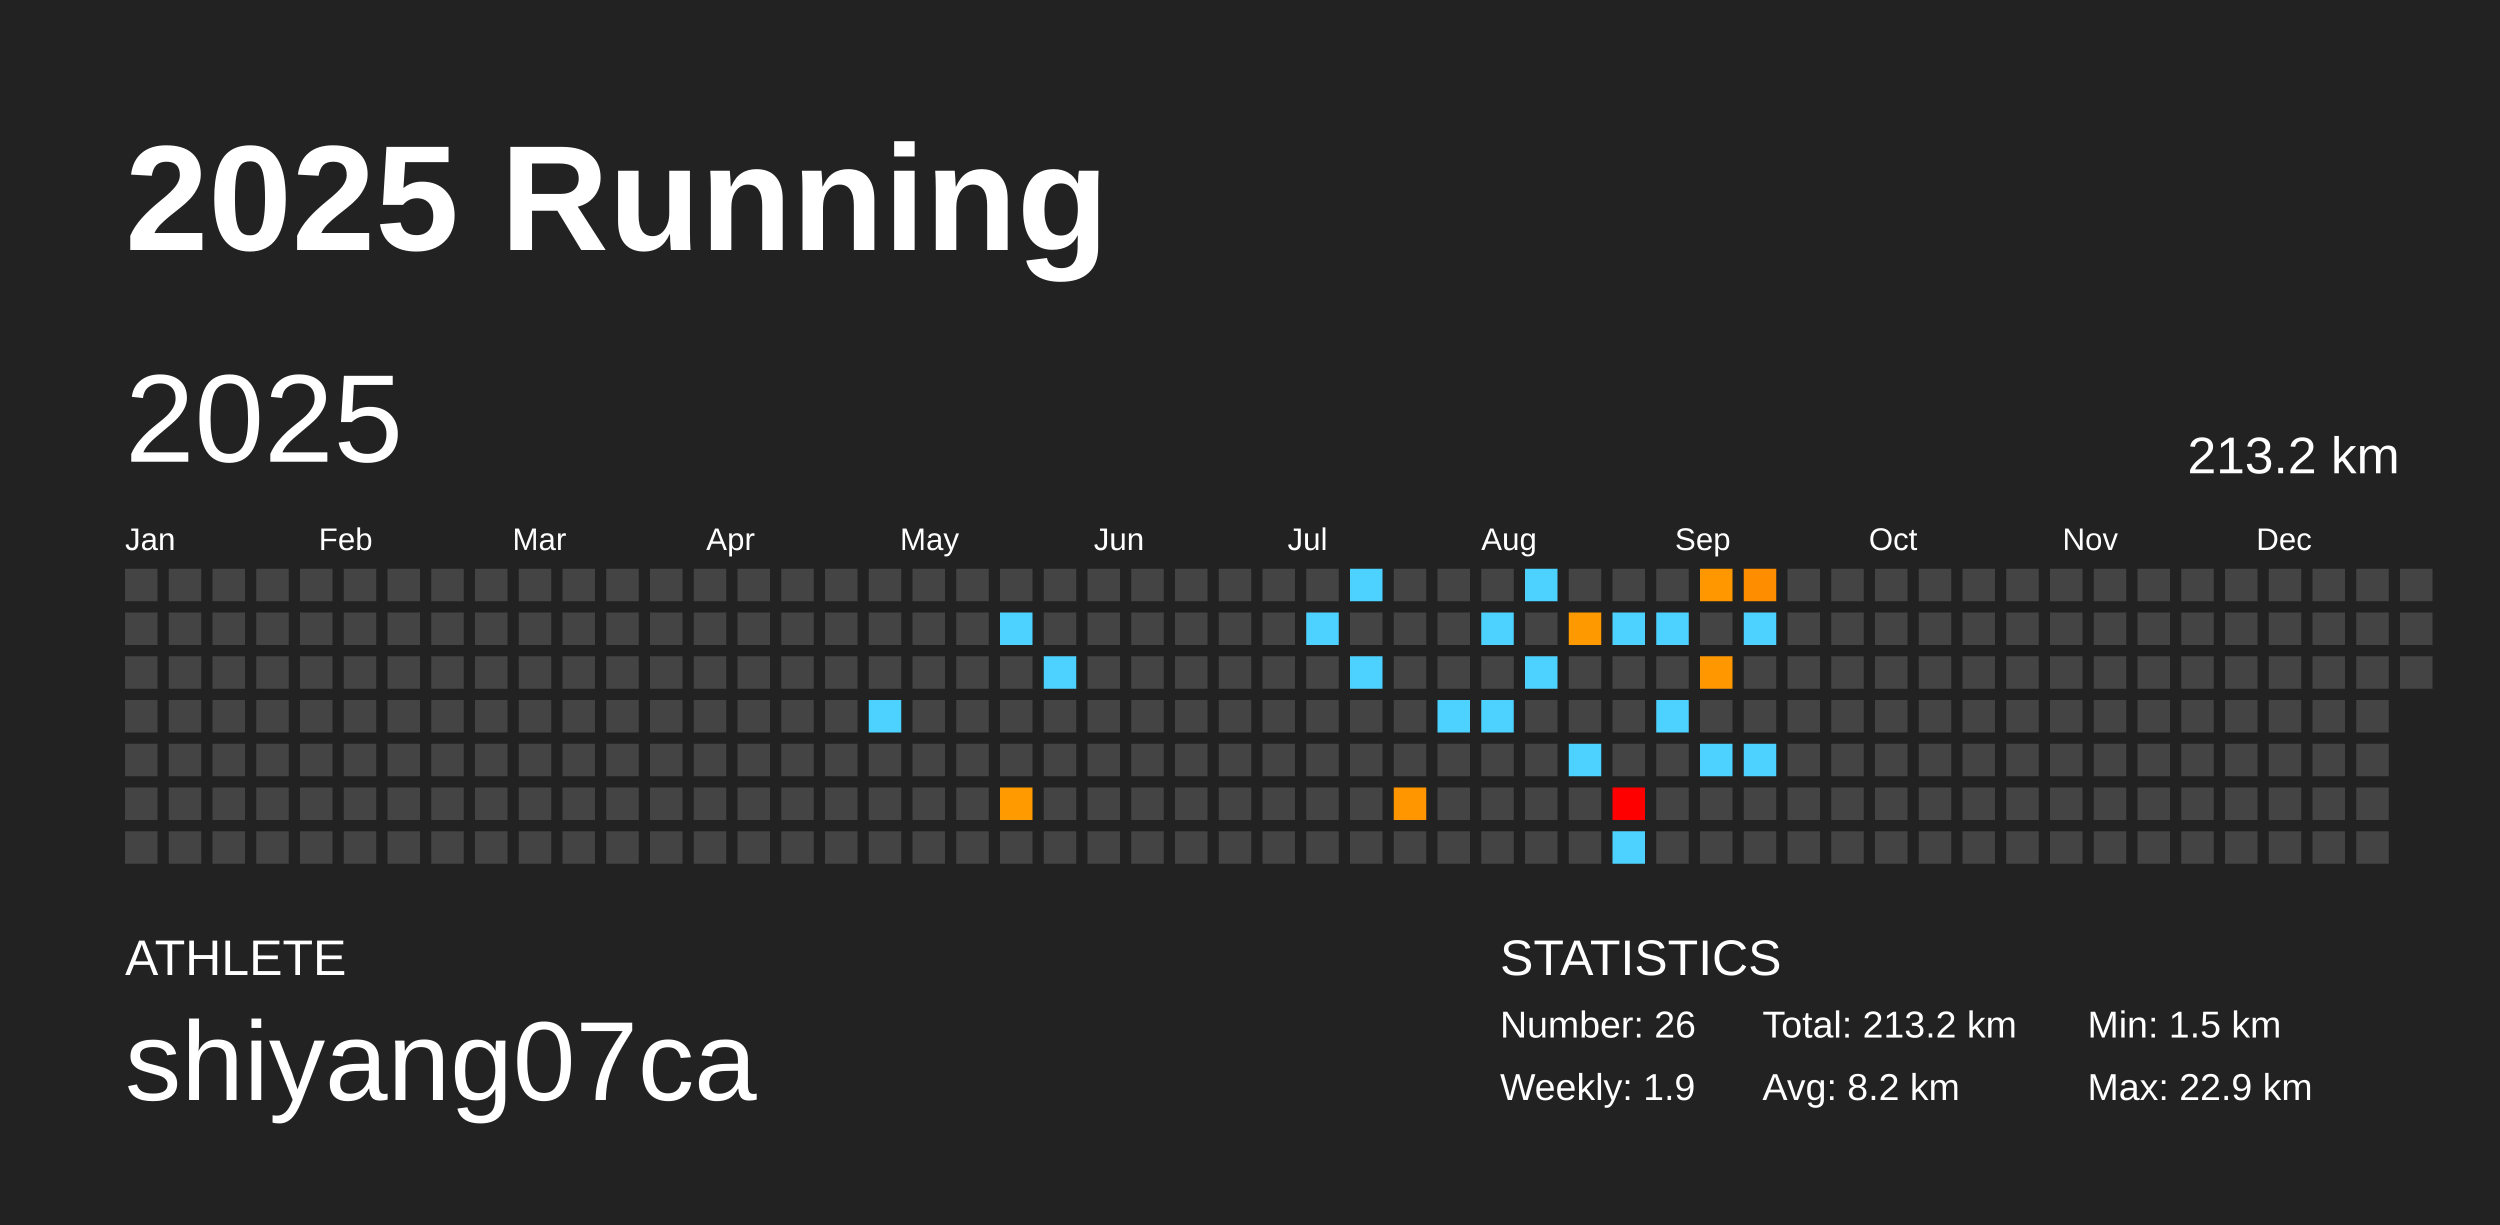
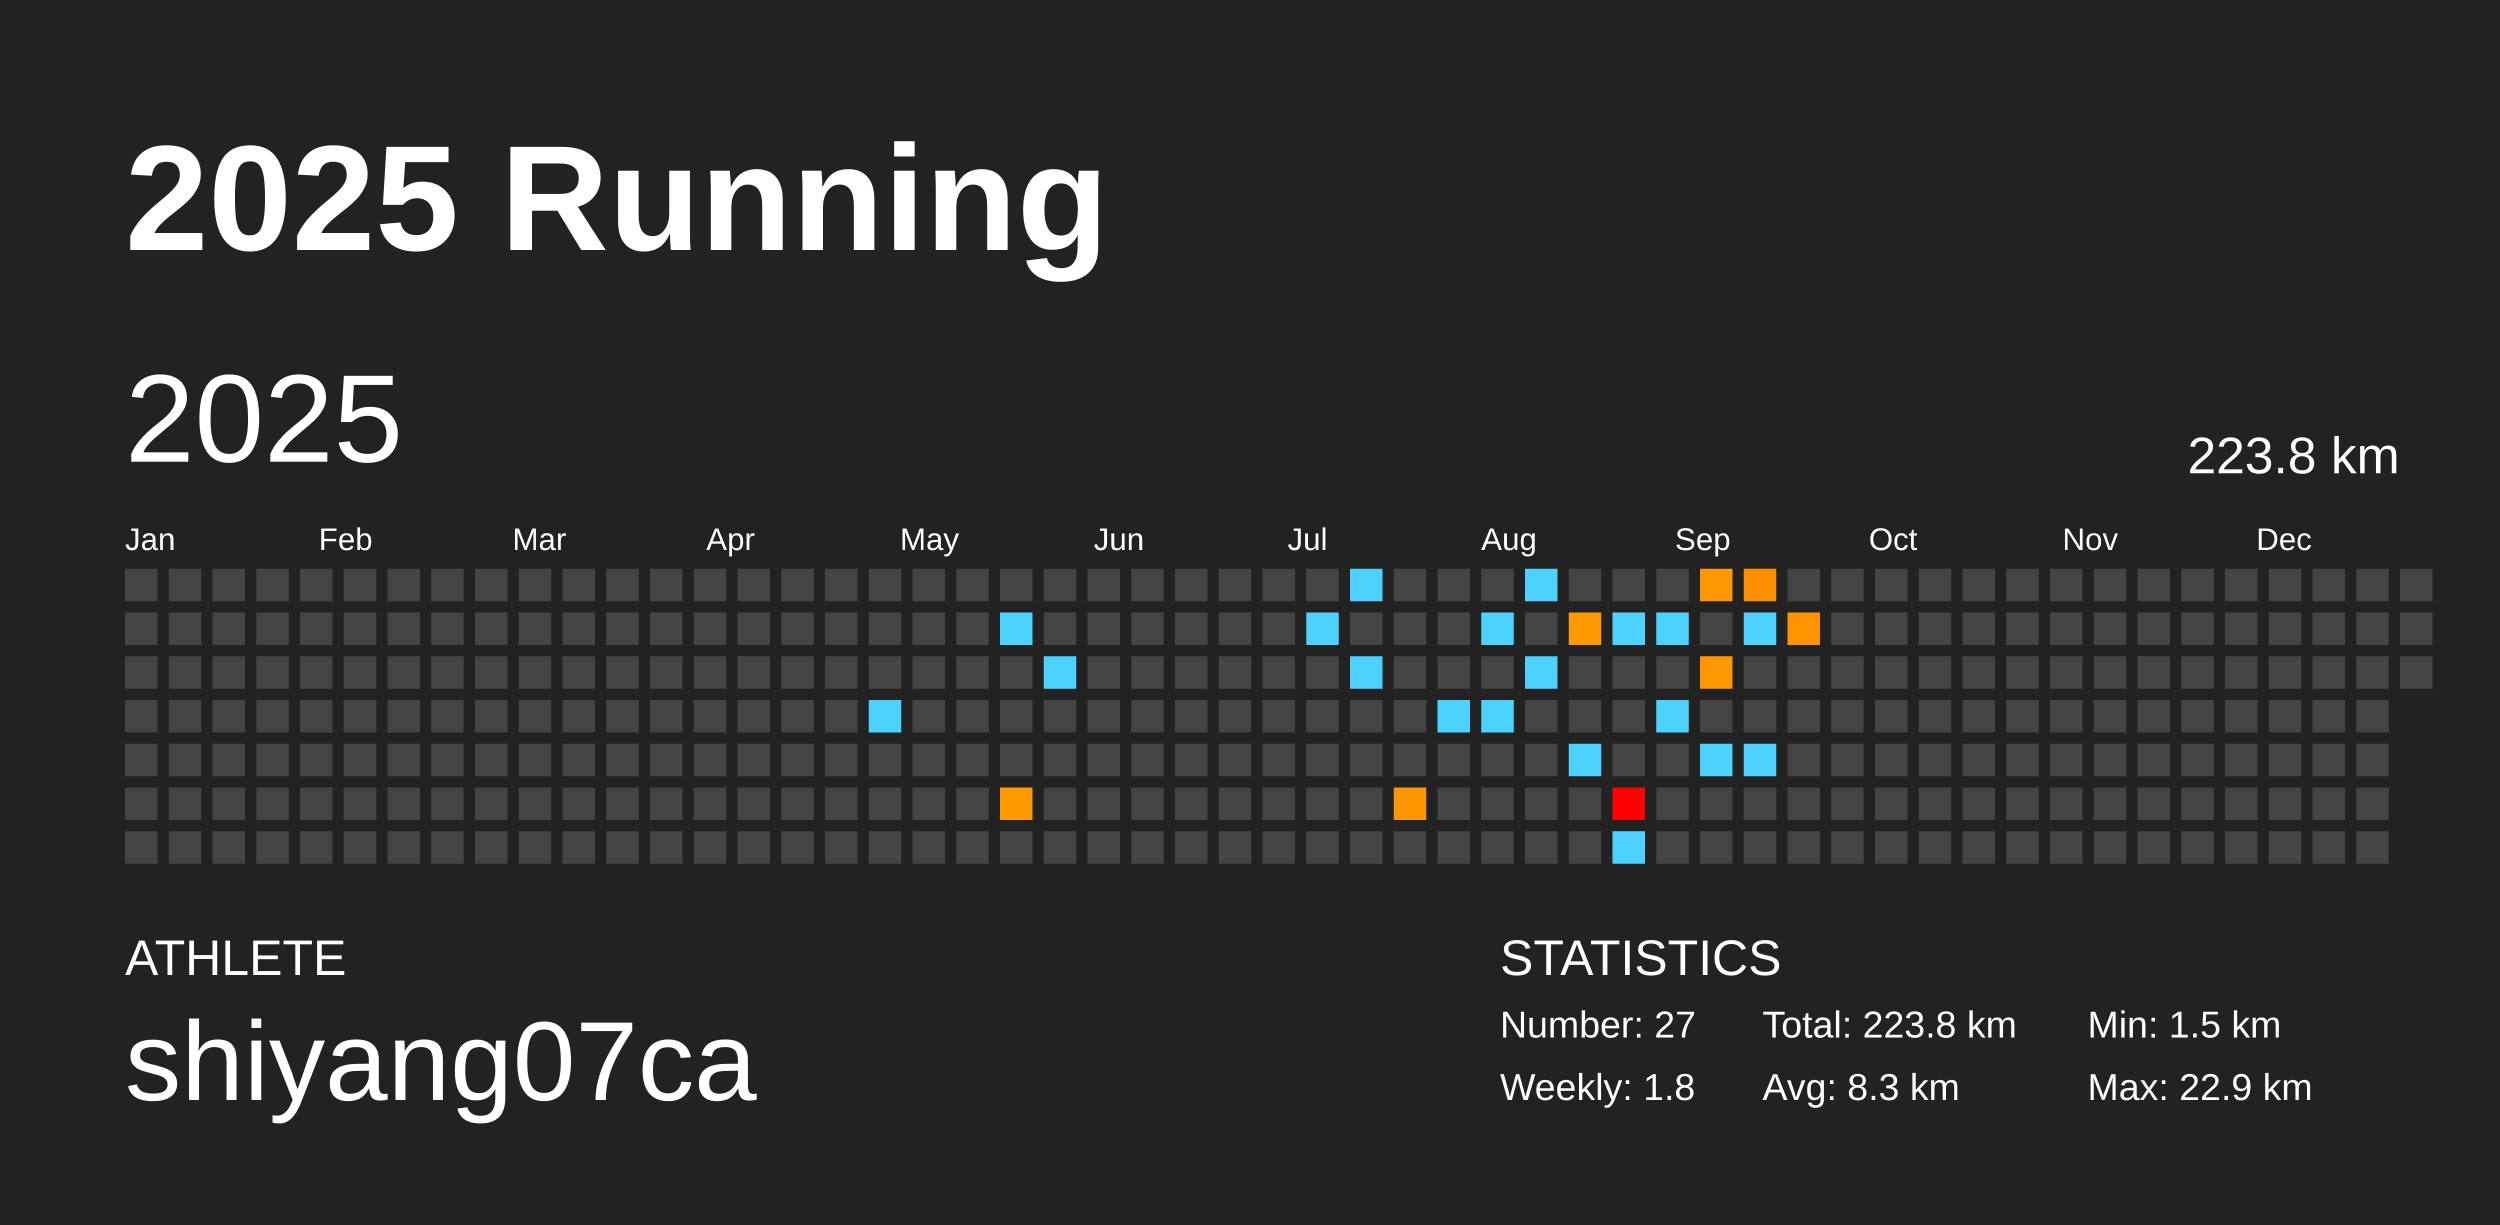
<svg xmlns="http://www.w3.org/2000/svg" baseProfile="full" height="98mm" version="1.1" viewBox="0,0,200,98" width="200mm">
  <defs />
  <rect fill="#222222" height="98" width="200" x="0" y="0" />
  <text fill="#FFFFFF" style="font-size:12px; font-family:Arial; font-weight:bold;" x="10" y="20">2025 Running</text>
  <text fill="#FFFFFF" style="font-size:4px; font-family:Arial" x="10" y="78">ATHLETE</text>
  <text fill="#FFFFFF" style="font-size:9px; font-family:Arial" x="10" y="88">shiyang07ca</text>
  <text fill="#FFFFFF" style="font-size:4px; font-family:Arial" x="120" y="78">STATISTICS</text>
-   <text fill="#FFFFFF" style="font-size:3px; font-family:Arial" x="120" y="83">Number: 26</text>
-   <text fill="#FFFFFF" style="font-size:3px; font-family:Arial" x="120" y="88">Weekly: 1.9</text>
-   <text fill="#FFFFFF" style="font-size:3px; font-family:Arial" x="141" y="83">Total: 213.2 km</text>
-   <text fill="#FFFFFF" style="font-size:3px; font-family:Arial" x="141" y="88">Avg: 8.2 km</text>
+   <text fill="#FFFFFF" style="font-size:3px; font-family:Arial" x="120" y="83">Number: 27</text>
+   <text fill="#FFFFFF" style="font-size:3px; font-family:Arial" x="120" y="88">Weekly: 1.8</text>
+   <text fill="#FFFFFF" style="font-size:3px; font-family:Arial" x="141" y="83">Total: 223.8 km</text>
+   <text fill="#FFFFFF" style="font-size:3px; font-family:Arial" x="141" y="88">Avg: 8.3 km</text>
  <text fill="#FFFFFF" style="font-size:3px; font-family:Arial" x="167" y="83">Min: 1.5 km</text>
  <text fill="#FFFFFF" style="font-size:3px; font-family:Arial" x="167" y="88">Max: 22.9 km</text>
  <text dominant-baseline="hanging" fill="#FFFFFF" style="font-size:10.0px; font-family:Arial;" x="10" y="30">2025</text>
-   <text dominant-baseline="hanging" fill="#FFFFFF" style="font-size:4.125px; font-family:Arial;" x="175" y="35">213.2 km</text>
+   <text dominant-baseline="hanging" fill="#FFFFFF" style="font-size:4.125px; font-family:Arial;" x="175" y="35">223.8 km</text>
  <text fill="#FFFFFF" style="font-size:2.5px; font-family:Arial" x="10.0" y="44">Jan</text>
  <text fill="#FFFFFF" style="font-size:2.5px; font-family:Arial" x="25.5" y="44">Feb</text>
  <text fill="#FFFFFF" style="font-size:2.5px; font-family:Arial" x="41.0" y="44">Mar</text>
  <text fill="#FFFFFF" style="font-size:2.5px; font-family:Arial" x="56.5" y="44">Apr</text>
  <text fill="#FFFFFF" style="font-size:2.5px; font-family:Arial" x="72.0" y="44">May</text>
  <text fill="#FFFFFF" style="font-size:2.5px; font-family:Arial" x="87.5" y="44">Jun</text>
  <text fill="#FFFFFF" style="font-size:2.5px; font-family:Arial" x="103.0" y="44">Jul</text>
  <text fill="#FFFFFF" style="font-size:2.5px; font-family:Arial" x="118.5" y="44">Aug</text>
  <text fill="#FFFFFF" style="font-size:2.5px; font-family:Arial" x="134.0" y="44">Sep</text>
  <text fill="#FFFFFF" style="font-size:2.5px; font-family:Arial" x="149.5" y="44">Oct</text>
  <text fill="#FFFFFF" style="font-size:2.5px; font-family:Arial" x="165.0" y="44">Nov</text>
  <text fill="#FFFFFF" style="font-size:2.5px; font-family:Arial" x="180.5" y="44">Dec</text>
  <rect fill="#444444" height="2.6" width="2.6" x="10.0" y="45.5" />
  <rect fill="#444444" height="2.6" width="2.6" x="10.0" y="49.0" />
  <rect fill="#444444" height="2.6" width="2.6" x="10.0" y="52.5" />
  <rect fill="#444444" height="2.6" width="2.6" x="10.0" y="56.0" />
  <rect fill="#444444" height="2.6" width="2.6" x="10.0" y="59.5" />
  <rect fill="#444444" height="2.6" width="2.6" x="10.0" y="63.0" />
  <rect fill="#444444" height="2.6" width="2.6" x="10.0" y="66.5" />
  <rect fill="#444444" height="2.6" width="2.6" x="13.5" y="45.5" />
  <rect fill="#444444" height="2.6" width="2.6" x="13.5" y="49.0" />
  <rect fill="#444444" height="2.6" width="2.6" x="13.5" y="52.5" />
  <rect fill="#444444" height="2.6" width="2.6" x="13.5" y="56.0" />
  <rect fill="#444444" height="2.6" width="2.6" x="13.5" y="59.5" />
  <rect fill="#444444" height="2.6" width="2.6" x="13.5" y="63.0" />
  <rect fill="#444444" height="2.6" width="2.6" x="13.5" y="66.5" />
  <rect fill="#444444" height="2.6" width="2.6" x="17.0" y="45.5" />
  <rect fill="#444444" height="2.6" width="2.6" x="17.0" y="49.0" />
  <rect fill="#444444" height="2.6" width="2.6" x="17.0" y="52.5" />
  <rect fill="#444444" height="2.6" width="2.6" x="17.0" y="56.0" />
  <rect fill="#444444" height="2.6" width="2.6" x="17.0" y="59.5" />
  <rect fill="#444444" height="2.6" width="2.6" x="17.0" y="63.0" />
  <rect fill="#444444" height="2.6" width="2.6" x="17.0" y="66.5" />
  <rect fill="#444444" height="2.6" width="2.6" x="20.5" y="45.5" />
  <rect fill="#444444" height="2.6" width="2.6" x="20.5" y="49.0" />
  <rect fill="#444444" height="2.6" width="2.6" x="20.5" y="52.5" />
  <rect fill="#444444" height="2.6" width="2.6" x="20.5" y="56.0" />
  <rect fill="#444444" height="2.6" width="2.6" x="20.5" y="59.5" />
  <rect fill="#444444" height="2.6" width="2.6" x="20.5" y="63.0" />
  <rect fill="#444444" height="2.6" width="2.6" x="20.5" y="66.5" />
  <rect fill="#444444" height="2.6" width="2.6" x="24.0" y="45.5" />
  <rect fill="#444444" height="2.6" width="2.6" x="24.0" y="49.0" />
  <rect fill="#444444" height="2.6" width="2.6" x="24.0" y="52.5" />
  <rect fill="#444444" height="2.6" width="2.6" x="24.0" y="56.0" />
  <rect fill="#444444" height="2.6" width="2.6" x="24.0" y="59.5" />
  <rect fill="#444444" height="2.6" width="2.6" x="24.0" y="63.0" />
  <rect fill="#444444" height="2.6" width="2.6" x="24.0" y="66.5" />
  <rect fill="#444444" height="2.6" width="2.6" x="27.5" y="45.5" />
  <rect fill="#444444" height="2.6" width="2.6" x="27.5" y="49.0" />
  <rect fill="#444444" height="2.6" width="2.6" x="27.5" y="52.5" />
  <rect fill="#444444" height="2.6" width="2.6" x="27.5" y="56.0" />
  <rect fill="#444444" height="2.6" width="2.6" x="27.5" y="59.5" />
  <rect fill="#444444" height="2.6" width="2.6" x="27.5" y="63.0" />
  <rect fill="#444444" height="2.6" width="2.6" x="27.5" y="66.5" />
  <rect fill="#444444" height="2.6" width="2.6" x="31.0" y="45.5" />
  <rect fill="#444444" height="2.6" width="2.6" x="31.0" y="49.0" />
  <rect fill="#444444" height="2.6" width="2.6" x="31.0" y="52.5" />
  <rect fill="#444444" height="2.6" width="2.6" x="31.0" y="56.0" />
  <rect fill="#444444" height="2.6" width="2.6" x="31.0" y="59.5" />
  <rect fill="#444444" height="2.6" width="2.6" x="31.0" y="63.0" />
  <rect fill="#444444" height="2.6" width="2.6" x="31.0" y="66.5" />
  <rect fill="#444444" height="2.6" width="2.6" x="34.5" y="45.5" />
  <rect fill="#444444" height="2.6" width="2.6" x="34.5" y="49.0" />
  <rect fill="#444444" height="2.6" width="2.6" x="34.5" y="52.5" />
  <rect fill="#444444" height="2.6" width="2.6" x="34.5" y="56.0" />
  <rect fill="#444444" height="2.6" width="2.6" x="34.5" y="59.5" />
  <rect fill="#444444" height="2.6" width="2.6" x="34.5" y="63.0" />
  <rect fill="#444444" height="2.6" width="2.6" x="34.5" y="66.5" />
  <rect fill="#444444" height="2.6" width="2.6" x="38.0" y="45.5" />
  <rect fill="#444444" height="2.6" width="2.6" x="38.0" y="49.0" />
  <rect fill="#444444" height="2.6" width="2.6" x="38.0" y="52.5" />
  <rect fill="#444444" height="2.6" width="2.6" x="38.0" y="56.0" />
  <rect fill="#444444" height="2.6" width="2.6" x="38.0" y="59.5" />
  <rect fill="#444444" height="2.6" width="2.6" x="38.0" y="63.0" />
  <rect fill="#444444" height="2.6" width="2.6" x="38.0" y="66.5" />
  <rect fill="#444444" height="2.6" width="2.6" x="41.5" y="45.5" />
  <rect fill="#444444" height="2.6" width="2.6" x="41.5" y="49.0" />
  <rect fill="#444444" height="2.6" width="2.6" x="41.5" y="52.5" />
  <rect fill="#444444" height="2.6" width="2.6" x="41.5" y="56.0" />
  <rect fill="#444444" height="2.6" width="2.6" x="41.5" y="59.5" />
  <rect fill="#444444" height="2.6" width="2.6" x="41.5" y="63.0" />
  <rect fill="#444444" height="2.6" width="2.6" x="41.5" y="66.5" />
  <rect fill="#444444" height="2.6" width="2.6" x="45.0" y="45.5" />
  <rect fill="#444444" height="2.6" width="2.6" x="45.0" y="49.0" />
  <rect fill="#444444" height="2.6" width="2.6" x="45.0" y="52.5" />
  <rect fill="#444444" height="2.6" width="2.6" x="45.0" y="56.0" />
  <rect fill="#444444" height="2.6" width="2.6" x="45.0" y="59.5" />
  <rect fill="#444444" height="2.6" width="2.6" x="45.0" y="63.0" />
  <rect fill="#444444" height="2.6" width="2.6" x="45.0" y="66.5" />
  <rect fill="#444444" height="2.6" width="2.6" x="48.5" y="45.5" />
  <rect fill="#444444" height="2.6" width="2.6" x="48.5" y="49.0" />
  <rect fill="#444444" height="2.6" width="2.6" x="48.5" y="52.5" />
  <rect fill="#444444" height="2.6" width="2.6" x="48.5" y="56.0" />
  <rect fill="#444444" height="2.6" width="2.6" x="48.5" y="59.5" />
  <rect fill="#444444" height="2.6" width="2.6" x="48.5" y="63.0" />
  <rect fill="#444444" height="2.6" width="2.6" x="48.5" y="66.5" />
  <rect fill="#444444" height="2.6" width="2.6" x="52.0" y="45.5" />
  <rect fill="#444444" height="2.6" width="2.6" x="52.0" y="49.0" />
  <rect fill="#444444" height="2.6" width="2.6" x="52.0" y="52.5" />
  <rect fill="#444444" height="2.6" width="2.6" x="52.0" y="56.0" />
  <rect fill="#444444" height="2.6" width="2.6" x="52.0" y="59.5" />
  <rect fill="#444444" height="2.6" width="2.6" x="52.0" y="63.0" />
  <rect fill="#444444" height="2.6" width="2.6" x="52.0" y="66.5" />
  <rect fill="#444444" height="2.6" width="2.6" x="55.5" y="45.5" />
  <rect fill="#444444" height="2.6" width="2.6" x="55.5" y="49.0" />
  <rect fill="#444444" height="2.6" width="2.6" x="55.5" y="52.5" />
  <rect fill="#444444" height="2.6" width="2.6" x="55.5" y="56.0" />
  <rect fill="#444444" height="2.6" width="2.6" x="55.5" y="59.5" />
  <rect fill="#444444" height="2.6" width="2.6" x="55.5" y="63.0" />
  <rect fill="#444444" height="2.6" width="2.6" x="55.5" y="66.5" />
  <rect fill="#444444" height="2.6" width="2.6" x="59.0" y="45.5" />
  <rect fill="#444444" height="2.6" width="2.6" x="59.0" y="49.0" />
  <rect fill="#444444" height="2.6" width="2.6" x="59.0" y="52.5" />
  <rect fill="#444444" height="2.6" width="2.6" x="59.0" y="56.0" />
  <rect fill="#444444" height="2.6" width="2.6" x="59.0" y="59.5" />
  <rect fill="#444444" height="2.6" width="2.6" x="59.0" y="63.0" />
  <rect fill="#444444" height="2.6" width="2.6" x="59.0" y="66.5" />
  <rect fill="#444444" height="2.6" width="2.6" x="62.5" y="45.5" />
  <rect fill="#444444" height="2.6" width="2.6" x="62.5" y="49.0" />
  <rect fill="#444444" height="2.6" width="2.6" x="62.5" y="52.5" />
  <rect fill="#444444" height="2.6" width="2.6" x="62.5" y="56.0" />
  <rect fill="#444444" height="2.6" width="2.6" x="62.5" y="59.5" />
  <rect fill="#444444" height="2.6" width="2.6" x="62.5" y="63.0" />
  <rect fill="#444444" height="2.6" width="2.6" x="62.5" y="66.5" />
  <rect fill="#444444" height="2.6" width="2.6" x="66.0" y="45.5" />
  <rect fill="#444444" height="2.6" width="2.6" x="66.0" y="49.0" />
  <rect fill="#444444" height="2.6" width="2.6" x="66.0" y="52.5" />
  <rect fill="#444444" height="2.6" width="2.6" x="66.0" y="56.0" />
  <rect fill="#444444" height="2.6" width="2.6" x="66.0" y="59.5" />
  <rect fill="#444444" height="2.6" width="2.6" x="66.0" y="63.0" />
  <rect fill="#444444" height="2.6" width="2.6" x="66.0" y="66.5" />
  <rect fill="#444444" height="2.6" width="2.6" x="69.5" y="45.5" />
  <rect fill="#444444" height="2.6" width="2.6" x="69.5" y="49.0" />
  <rect fill="#444444" height="2.6" width="2.6" x="69.5" y="52.5" />
  <rect fill="#4dd2ff" height="2.6" width="2.6" x="69.5" y="56.0" />
  <rect fill="#444444" height="2.6" width="2.6" x="69.5" y="59.5" />
  <rect fill="#444444" height="2.6" width="2.6" x="69.5" y="63.0" />
  <rect fill="#444444" height="2.6" width="2.6" x="69.5" y="66.5" />
  <rect fill="#444444" height="2.6" width="2.6" x="73.0" y="45.5" />
  <rect fill="#444444" height="2.6" width="2.6" x="73.0" y="49.0" />
  <rect fill="#444444" height="2.6" width="2.6" x="73.0" y="52.5" />
  <rect fill="#444444" height="2.6" width="2.6" x="73.0" y="56.0" />
  <rect fill="#444444" height="2.6" width="2.6" x="73.0" y="59.5" />
  <rect fill="#444444" height="2.6" width="2.6" x="73.0" y="63.0" />
  <rect fill="#444444" height="2.6" width="2.6" x="73.0" y="66.5" />
  <rect fill="#444444" height="2.6" width="2.6" x="76.5" y="45.5" />
  <rect fill="#444444" height="2.6" width="2.6" x="76.5" y="49.0" />
  <rect fill="#444444" height="2.6" width="2.6" x="76.5" y="52.5" />
  <rect fill="#444444" height="2.6" width="2.6" x="76.5" y="56.0" />
  <rect fill="#444444" height="2.6" width="2.6" x="76.5" y="59.5" />
  <rect fill="#444444" height="2.6" width="2.6" x="76.5" y="63.0" />
  <rect fill="#444444" height="2.6" width="2.6" x="76.5" y="66.5" />
  <rect fill="#444444" height="2.6" width="2.6" x="80.0" y="45.5" />
  <rect fill="#4dd2ff" height="2.6" width="2.6" x="80.0" y="49.0" />
  <rect fill="#444444" height="2.6" width="2.6" x="80.0" y="52.5" />
  <rect fill="#444444" height="2.6" width="2.6" x="80.0" y="56.0" />
  <rect fill="#444444" height="2.6" width="2.6" x="80.0" y="59.5" />
  <rect fill="#ff9a00" height="2.6" width="2.6" x="80.0" y="63.0" />
  <rect fill="#444444" height="2.6" width="2.6" x="80.0" y="66.5" />
  <rect fill="#444444" height="2.6" width="2.6" x="83.5" y="45.5" />
  <rect fill="#444444" height="2.6" width="2.6" x="83.5" y="49.0" />
  <rect fill="#4dd2ff" height="2.6" width="2.6" x="83.5" y="52.5" />
  <rect fill="#444444" height="2.6" width="2.6" x="83.5" y="56.0" />
  <rect fill="#444444" height="2.6" width="2.6" x="83.5" y="59.5" />
  <rect fill="#444444" height="2.6" width="2.6" x="83.5" y="63.0" />
  <rect fill="#444444" height="2.6" width="2.6" x="83.5" y="66.5" />
  <rect fill="#444444" height="2.6" width="2.6" x="87.0" y="45.5" />
  <rect fill="#444444" height="2.6" width="2.6" x="87.0" y="49.0" />
  <rect fill="#444444" height="2.6" width="2.6" x="87.0" y="52.5" />
  <rect fill="#444444" height="2.6" width="2.6" x="87.0" y="56.0" />
  <rect fill="#444444" height="2.6" width="2.6" x="87.0" y="59.5" />
  <rect fill="#444444" height="2.6" width="2.6" x="87.0" y="63.0" />
  <rect fill="#444444" height="2.6" width="2.6" x="87.0" y="66.5" />
  <rect fill="#444444" height="2.6" width="2.6" x="90.5" y="45.5" />
  <rect fill="#444444" height="2.6" width="2.6" x="90.5" y="49.0" />
  <rect fill="#444444" height="2.6" width="2.6" x="90.5" y="52.5" />
  <rect fill="#444444" height="2.6" width="2.6" x="90.5" y="56.0" />
  <rect fill="#444444" height="2.6" width="2.6" x="90.5" y="59.5" />
  <rect fill="#444444" height="2.6" width="2.6" x="90.5" y="63.0" />
  <rect fill="#444444" height="2.6" width="2.6" x="90.5" y="66.5" />
  <rect fill="#444444" height="2.6" width="2.6" x="94.0" y="45.5" />
  <rect fill="#444444" height="2.6" width="2.6" x="94.0" y="49.0" />
  <rect fill="#444444" height="2.6" width="2.6" x="94.0" y="52.5" />
  <rect fill="#444444" height="2.6" width="2.6" x="94.0" y="56.0" />
  <rect fill="#444444" height="2.6" width="2.6" x="94.0" y="59.5" />
  <rect fill="#444444" height="2.6" width="2.6" x="94.0" y="63.0" />
  <rect fill="#444444" height="2.6" width="2.6" x="94.0" y="66.5" />
  <rect fill="#444444" height="2.6" width="2.6" x="97.5" y="45.5" />
  <rect fill="#444444" height="2.6" width="2.6" x="97.5" y="49.0" />
  <rect fill="#444444" height="2.6" width="2.6" x="97.5" y="52.5" />
  <rect fill="#444444" height="2.6" width="2.6" x="97.5" y="56.0" />
  <rect fill="#444444" height="2.6" width="2.6" x="97.5" y="59.5" />
  <rect fill="#444444" height="2.6" width="2.6" x="97.5" y="63.0" />
  <rect fill="#444444" height="2.6" width="2.6" x="97.5" y="66.5" />
  <rect fill="#444444" height="2.6" width="2.6" x="101.0" y="45.5" />
  <rect fill="#444444" height="2.6" width="2.6" x="101.0" y="49.0" />
  <rect fill="#444444" height="2.6" width="2.6" x="101.0" y="52.5" />
  <rect fill="#444444" height="2.6" width="2.6" x="101.0" y="56.0" />
  <rect fill="#444444" height="2.6" width="2.6" x="101.0" y="59.5" />
  <rect fill="#444444" height="2.6" width="2.6" x="101.0" y="63.0" />
  <rect fill="#444444" height="2.6" width="2.6" x="101.0" y="66.5" />
  <rect fill="#444444" height="2.6" width="2.6" x="104.5" y="45.5" />
  <rect fill="#4dd2ff" height="2.6" width="2.6" x="104.5" y="49.0" />
  <rect fill="#444444" height="2.6" width="2.6" x="104.5" y="52.5" />
  <rect fill="#444444" height="2.6" width="2.6" x="104.5" y="56.0" />
  <rect fill="#444444" height="2.6" width="2.6" x="104.5" y="59.5" />
  <rect fill="#444444" height="2.6" width="2.6" x="104.5" y="63.0" />
  <rect fill="#444444" height="2.6" width="2.6" x="104.5" y="66.5" />
  <rect fill="#4dd2ff" height="2.6" width="2.6" x="108.0" y="45.5" />
  <rect fill="#444444" height="2.6" width="2.6" x="108.0" y="49.0" />
  <rect fill="#4dd2ff" height="2.6" width="2.6" x="108.0" y="52.5" />
  <rect fill="#444444" height="2.6" width="2.6" x="108.0" y="56.0" />
  <rect fill="#444444" height="2.6" width="2.6" x="108.0" y="59.5" />
  <rect fill="#444444" height="2.6" width="2.6" x="108.0" y="63.0" />
  <rect fill="#444444" height="2.6" width="2.6" x="108.0" y="66.5" />
  <rect fill="#444444" height="2.6" width="2.6" x="111.5" y="45.5" />
  <rect fill="#444444" height="2.6" width="2.6" x="111.5" y="49.0" />
  <rect fill="#444444" height="2.6" width="2.6" x="111.5" y="52.5" />
  <rect fill="#444444" height="2.6" width="2.6" x="111.5" y="56.0" />
  <rect fill="#444444" height="2.6" width="2.6" x="111.5" y="59.5" />
  <rect fill="#ff9600" height="2.6" width="2.6" x="111.5" y="63.0" />
  <rect fill="#444444" height="2.6" width="2.6" x="111.5" y="66.5" />
  <rect fill="#444444" height="2.6" width="2.6" x="115.0" y="45.5" />
  <rect fill="#444444" height="2.6" width="2.6" x="115.0" y="49.0" />
  <rect fill="#444444" height="2.6" width="2.6" x="115.0" y="52.5" />
  <rect fill="#4dd2ff" height="2.6" width="2.6" x="115.0" y="56.0" />
  <rect fill="#444444" height="2.6" width="2.6" x="115.0" y="59.5" />
  <rect fill="#444444" height="2.6" width="2.6" x="115.0" y="63.0" />
  <rect fill="#444444" height="2.6" width="2.6" x="115.0" y="66.5" />
  <rect fill="#444444" height="2.6" width="2.6" x="118.5" y="45.5" />
  <rect fill="#4dd2ff" height="2.6" width="2.6" x="118.5" y="49.0" />
  <rect fill="#444444" height="2.6" width="2.6" x="118.5" y="52.5" />
  <rect fill="#4dd2ff" height="2.6" width="2.6" x="118.5" y="56.0" />
  <rect fill="#444444" height="2.6" width="2.6" x="118.5" y="59.5" />
  <rect fill="#444444" height="2.6" width="2.6" x="118.5" y="63.0" />
  <rect fill="#444444" height="2.6" width="2.6" x="118.5" y="66.5" />
  <rect fill="#4dd2ff" height="2.6" width="2.6" x="122.0" y="45.5" />
  <rect fill="#444444" height="2.6" width="2.6" x="122.0" y="49.0" />
  <rect fill="#4dd2ff" height="2.6" width="2.6" x="122.0" y="52.5" />
  <rect fill="#444444" height="2.6" width="2.6" x="122.0" y="56.0" />
  <rect fill="#444444" height="2.6" width="2.6" x="122.0" y="59.5" />
  <rect fill="#444444" height="2.6" width="2.6" x="122.0" y="63.0" />
  <rect fill="#444444" height="2.6" width="2.6" x="122.0" y="66.5" />
  <rect fill="#444444" height="2.6" width="2.6" x="125.5" y="45.5" />
  <rect fill="#ff9900" height="2.6" width="2.6" x="125.5" y="49.0" />
  <rect fill="#444444" height="2.6" width="2.6" x="125.5" y="52.5" />
  <rect fill="#444444" height="2.6" width="2.6" x="125.5" y="56.0" />
  <rect fill="#4dd2ff" height="2.6" width="2.6" x="125.5" y="59.5" />
  <rect fill="#444444" height="2.6" width="2.6" x="125.5" y="63.0" />
  <rect fill="#444444" height="2.6" width="2.6" x="125.5" y="66.5" />
  <rect fill="#444444" height="2.6" width="2.6" x="129.0" y="45.5" />
  <rect fill="#4dd2ff" height="2.6" width="2.6" x="129.0" y="49.0" />
  <rect fill="#444444" height="2.6" width="2.6" x="129.0" y="52.5" />
  <rect fill="#444444" height="2.6" width="2.6" x="129.0" y="56.0" />
  <rect fill="#444444" height="2.6" width="2.6" x="129.0" y="59.5" />
  <rect fill="red" height="2.6" width="2.6" x="129.0" y="63.0" />
  <rect fill="#4dd2ff" height="2.6" width="2.6" x="129.0" y="66.5" />
  <rect fill="#444444" height="2.6" width="2.6" x="132.5" y="45.5" />
  <rect fill="#4dd2ff" height="2.6" width="2.6" x="132.5" y="49.0" />
  <rect fill="#444444" height="2.6" width="2.6" x="132.5" y="52.5" />
  <rect fill="#4dd2ff" height="2.6" width="2.6" x="132.5" y="56.0" />
  <rect fill="#444444" height="2.6" width="2.6" x="132.5" y="59.5" />
  <rect fill="#444444" height="2.6" width="2.6" x="132.5" y="63.0" />
  <rect fill="#444444" height="2.6" width="2.6" x="132.5" y="66.5" />
  <rect fill="#ff9800" height="2.6" width="2.6" x="136.0" y="45.5" />
  <rect fill="#444444" height="2.6" width="2.6" x="136.0" y="49.0" />
  <rect fill="#ff9800" height="2.6" width="2.6" x="136.0" y="52.5" />
  <rect fill="#444444" height="2.6" width="2.6" x="136.0" y="56.0" />
  <rect fill="#4dd2ff" height="2.6" width="2.6" x="136.0" y="59.5" />
  <rect fill="#444444" height="2.6" width="2.6" x="136.0" y="63.0" />
  <rect fill="#444444" height="2.6" width="2.6" x="136.0" y="66.5" />
  <rect fill="#ff8d00" height="2.6" width="2.6" x="139.5" y="45.5" />
  <rect fill="#4dd2ff" height="2.6" width="2.6" x="139.5" y="49.0" />
  <rect fill="#444444" height="2.6" width="2.6" x="139.5" y="52.5" />
  <rect fill="#444444" height="2.6" width="2.6" x="139.5" y="56.0" />
  <rect fill="#4dd2ff" height="2.6" width="2.6" x="139.5" y="59.5" />
  <rect fill="#444444" height="2.6" width="2.6" x="139.5" y="63.0" />
  <rect fill="#444444" height="2.6" width="2.6" x="139.5" y="66.5" />
  <rect fill="#444444" height="2.6" width="2.6" x="143.0" y="45.5" />
-   <rect fill="#444444" height="2.6" width="2.6" x="143.0" y="49.0" />
+   <rect fill="#ff9300" height="2.6" width="2.6" x="143.0" y="49.0" />
  <rect fill="#444444" height="2.6" width="2.6" x="143.0" y="52.5" />
  <rect fill="#444444" height="2.6" width="2.6" x="143.0" y="56.0" />
  <rect fill="#444444" height="2.6" width="2.6" x="143.0" y="59.5" />
  <rect fill="#444444" height="2.6" width="2.6" x="143.0" y="63.0" />
  <rect fill="#444444" height="2.6" width="2.6" x="143.0" y="66.5" />
  <rect fill="#444444" height="2.6" width="2.6" x="146.5" y="45.5" />
  <rect fill="#444444" height="2.6" width="2.6" x="146.5" y="49.0" />
  <rect fill="#444444" height="2.6" width="2.6" x="146.5" y="52.5" />
  <rect fill="#444444" height="2.6" width="2.6" x="146.5" y="56.0" />
  <rect fill="#444444" height="2.6" width="2.6" x="146.5" y="59.5" />
  <rect fill="#444444" height="2.6" width="2.6" x="146.5" y="63.0" />
  <rect fill="#444444" height="2.6" width="2.6" x="146.5" y="66.5" />
  <rect fill="#444444" height="2.6" width="2.6" x="150.0" y="45.5" />
  <rect fill="#444444" height="2.6" width="2.6" x="150.0" y="49.0" />
  <rect fill="#444444" height="2.6" width="2.6" x="150.0" y="52.5" />
  <rect fill="#444444" height="2.6" width="2.6" x="150.0" y="56.0" />
  <rect fill="#444444" height="2.6" width="2.6" x="150.0" y="59.5" />
  <rect fill="#444444" height="2.6" width="2.6" x="150.0" y="63.0" />
  <rect fill="#444444" height="2.6" width="2.6" x="150.0" y="66.5" />
  <rect fill="#444444" height="2.6" width="2.6" x="153.5" y="45.5" />
  <rect fill="#444444" height="2.6" width="2.6" x="153.5" y="49.0" />
  <rect fill="#444444" height="2.6" width="2.6" x="153.5" y="52.5" />
  <rect fill="#444444" height="2.6" width="2.6" x="153.5" y="56.0" />
  <rect fill="#444444" height="2.6" width="2.6" x="153.5" y="59.5" />
  <rect fill="#444444" height="2.6" width="2.6" x="153.5" y="63.0" />
  <rect fill="#444444" height="2.6" width="2.6" x="153.5" y="66.5" />
  <rect fill="#444444" height="2.6" width="2.6" x="157.0" y="45.5" />
  <rect fill="#444444" height="2.6" width="2.6" x="157.0" y="49.0" />
  <rect fill="#444444" height="2.6" width="2.6" x="157.0" y="52.5" />
  <rect fill="#444444" height="2.6" width="2.6" x="157.0" y="56.0" />
  <rect fill="#444444" height="2.6" width="2.6" x="157.0" y="59.5" />
  <rect fill="#444444" height="2.6" width="2.6" x="157.0" y="63.0" />
  <rect fill="#444444" height="2.6" width="2.6" x="157.0" y="66.5" />
  <rect fill="#444444" height="2.6" width="2.6" x="160.5" y="45.5" />
  <rect fill="#444444" height="2.6" width="2.6" x="160.5" y="49.0" />
  <rect fill="#444444" height="2.6" width="2.6" x="160.5" y="52.5" />
  <rect fill="#444444" height="2.6" width="2.6" x="160.5" y="56.0" />
  <rect fill="#444444" height="2.6" width="2.6" x="160.5" y="59.5" />
  <rect fill="#444444" height="2.6" width="2.6" x="160.5" y="63.0" />
  <rect fill="#444444" height="2.6" width="2.6" x="160.5" y="66.5" />
  <rect fill="#444444" height="2.6" width="2.6" x="164.0" y="45.5" />
  <rect fill="#444444" height="2.6" width="2.6" x="164.0" y="49.0" />
  <rect fill="#444444" height="2.6" width="2.6" x="164.0" y="52.5" />
  <rect fill="#444444" height="2.6" width="2.6" x="164.0" y="56.0" />
  <rect fill="#444444" height="2.6" width="2.6" x="164.0" y="59.5" />
  <rect fill="#444444" height="2.6" width="2.6" x="164.0" y="63.0" />
  <rect fill="#444444" height="2.6" width="2.6" x="164.0" y="66.5" />
  <rect fill="#444444" height="2.6" width="2.6" x="167.5" y="45.5" />
  <rect fill="#444444" height="2.6" width="2.6" x="167.5" y="49.0" />
  <rect fill="#444444" height="2.6" width="2.6" x="167.5" y="52.5" />
  <rect fill="#444444" height="2.6" width="2.6" x="167.5" y="56.0" />
  <rect fill="#444444" height="2.6" width="2.6" x="167.5" y="59.5" />
  <rect fill="#444444" height="2.6" width="2.6" x="167.5" y="63.0" />
  <rect fill="#444444" height="2.6" width="2.6" x="167.5" y="66.5" />
  <rect fill="#444444" height="2.6" width="2.6" x="171.0" y="45.5" />
  <rect fill="#444444" height="2.6" width="2.6" x="171.0" y="49.0" />
  <rect fill="#444444" height="2.6" width="2.6" x="171.0" y="52.5" />
  <rect fill="#444444" height="2.6" width="2.6" x="171.0" y="56.0" />
  <rect fill="#444444" height="2.6" width="2.6" x="171.0" y="59.5" />
  <rect fill="#444444" height="2.6" width="2.6" x="171.0" y="63.0" />
  <rect fill="#444444" height="2.6" width="2.6" x="171.0" y="66.5" />
  <rect fill="#444444" height="2.6" width="2.6" x="174.5" y="45.5" />
  <rect fill="#444444" height="2.6" width="2.6" x="174.5" y="49.0" />
  <rect fill="#444444" height="2.6" width="2.6" x="174.5" y="52.5" />
  <rect fill="#444444" height="2.6" width="2.6" x="174.5" y="56.0" />
  <rect fill="#444444" height="2.6" width="2.6" x="174.5" y="59.5" />
  <rect fill="#444444" height="2.6" width="2.6" x="174.5" y="63.0" />
  <rect fill="#444444" height="2.6" width="2.6" x="174.5" y="66.5" />
  <rect fill="#444444" height="2.6" width="2.6" x="178.0" y="45.5" />
  <rect fill="#444444" height="2.6" width="2.6" x="178.0" y="49.0" />
  <rect fill="#444444" height="2.6" width="2.6" x="178.0" y="52.5" />
  <rect fill="#444444" height="2.6" width="2.6" x="178.0" y="56.0" />
  <rect fill="#444444" height="2.6" width="2.6" x="178.0" y="59.5" />
  <rect fill="#444444" height="2.6" width="2.6" x="178.0" y="63.0" />
  <rect fill="#444444" height="2.6" width="2.6" x="178.0" y="66.5" />
  <rect fill="#444444" height="2.6" width="2.6" x="181.5" y="45.5" />
  <rect fill="#444444" height="2.6" width="2.6" x="181.5" y="49.0" />
  <rect fill="#444444" height="2.6" width="2.6" x="181.5" y="52.5" />
  <rect fill="#444444" height="2.6" width="2.6" x="181.5" y="56.0" />
  <rect fill="#444444" height="2.6" width="2.6" x="181.5" y="59.5" />
  <rect fill="#444444" height="2.6" width="2.6" x="181.5" y="63.0" />
  <rect fill="#444444" height="2.6" width="2.6" x="181.5" y="66.5" />
  <rect fill="#444444" height="2.6" width="2.6" x="185.0" y="45.5" />
  <rect fill="#444444" height="2.6" width="2.6" x="185.0" y="49.0" />
  <rect fill="#444444" height="2.6" width="2.6" x="185.0" y="52.5" />
  <rect fill="#444444" height="2.6" width="2.6" x="185.0" y="56.0" />
  <rect fill="#444444" height="2.6" width="2.6" x="185.0" y="59.5" />
  <rect fill="#444444" height="2.6" width="2.6" x="185.0" y="63.0" />
  <rect fill="#444444" height="2.6" width="2.6" x="185.0" y="66.5" />
  <rect fill="#444444" height="2.6" width="2.6" x="188.5" y="45.5" />
  <rect fill="#444444" height="2.6" width="2.6" x="188.5" y="49.0" />
  <rect fill="#444444" height="2.6" width="2.6" x="188.5" y="52.5" />
  <rect fill="#444444" height="2.6" width="2.6" x="188.5" y="56.0" />
  <rect fill="#444444" height="2.6" width="2.6" x="188.5" y="59.5" />
  <rect fill="#444444" height="2.6" width="2.6" x="188.5" y="63.0" />
  <rect fill="#444444" height="2.6" width="2.6" x="188.5" y="66.5" />
  <rect fill="#444444" height="2.6" width="2.6" x="192.0" y="45.5" />
  <rect fill="#444444" height="2.6" width="2.6" x="192.0" y="49.0" />
  <rect fill="#444444" height="2.6" width="2.6" x="192.0" y="52.5" />
</svg>
